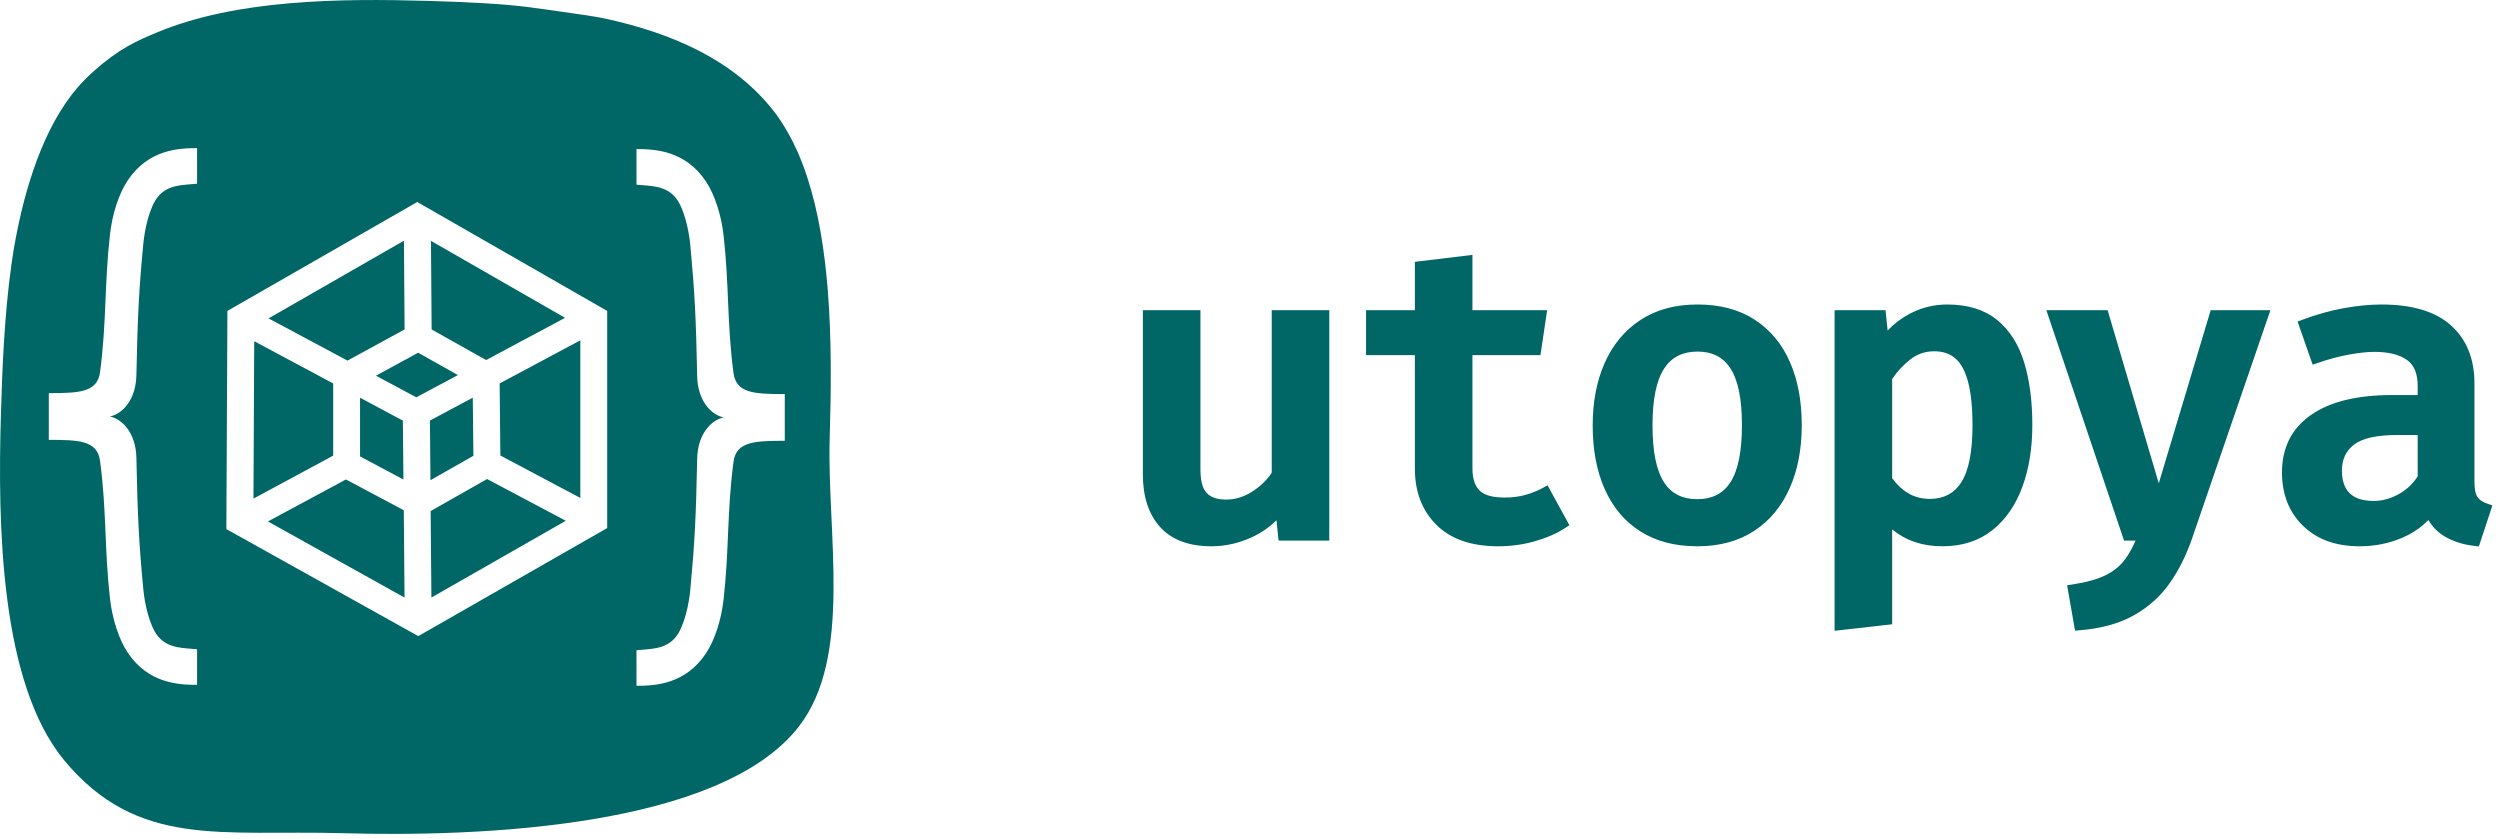
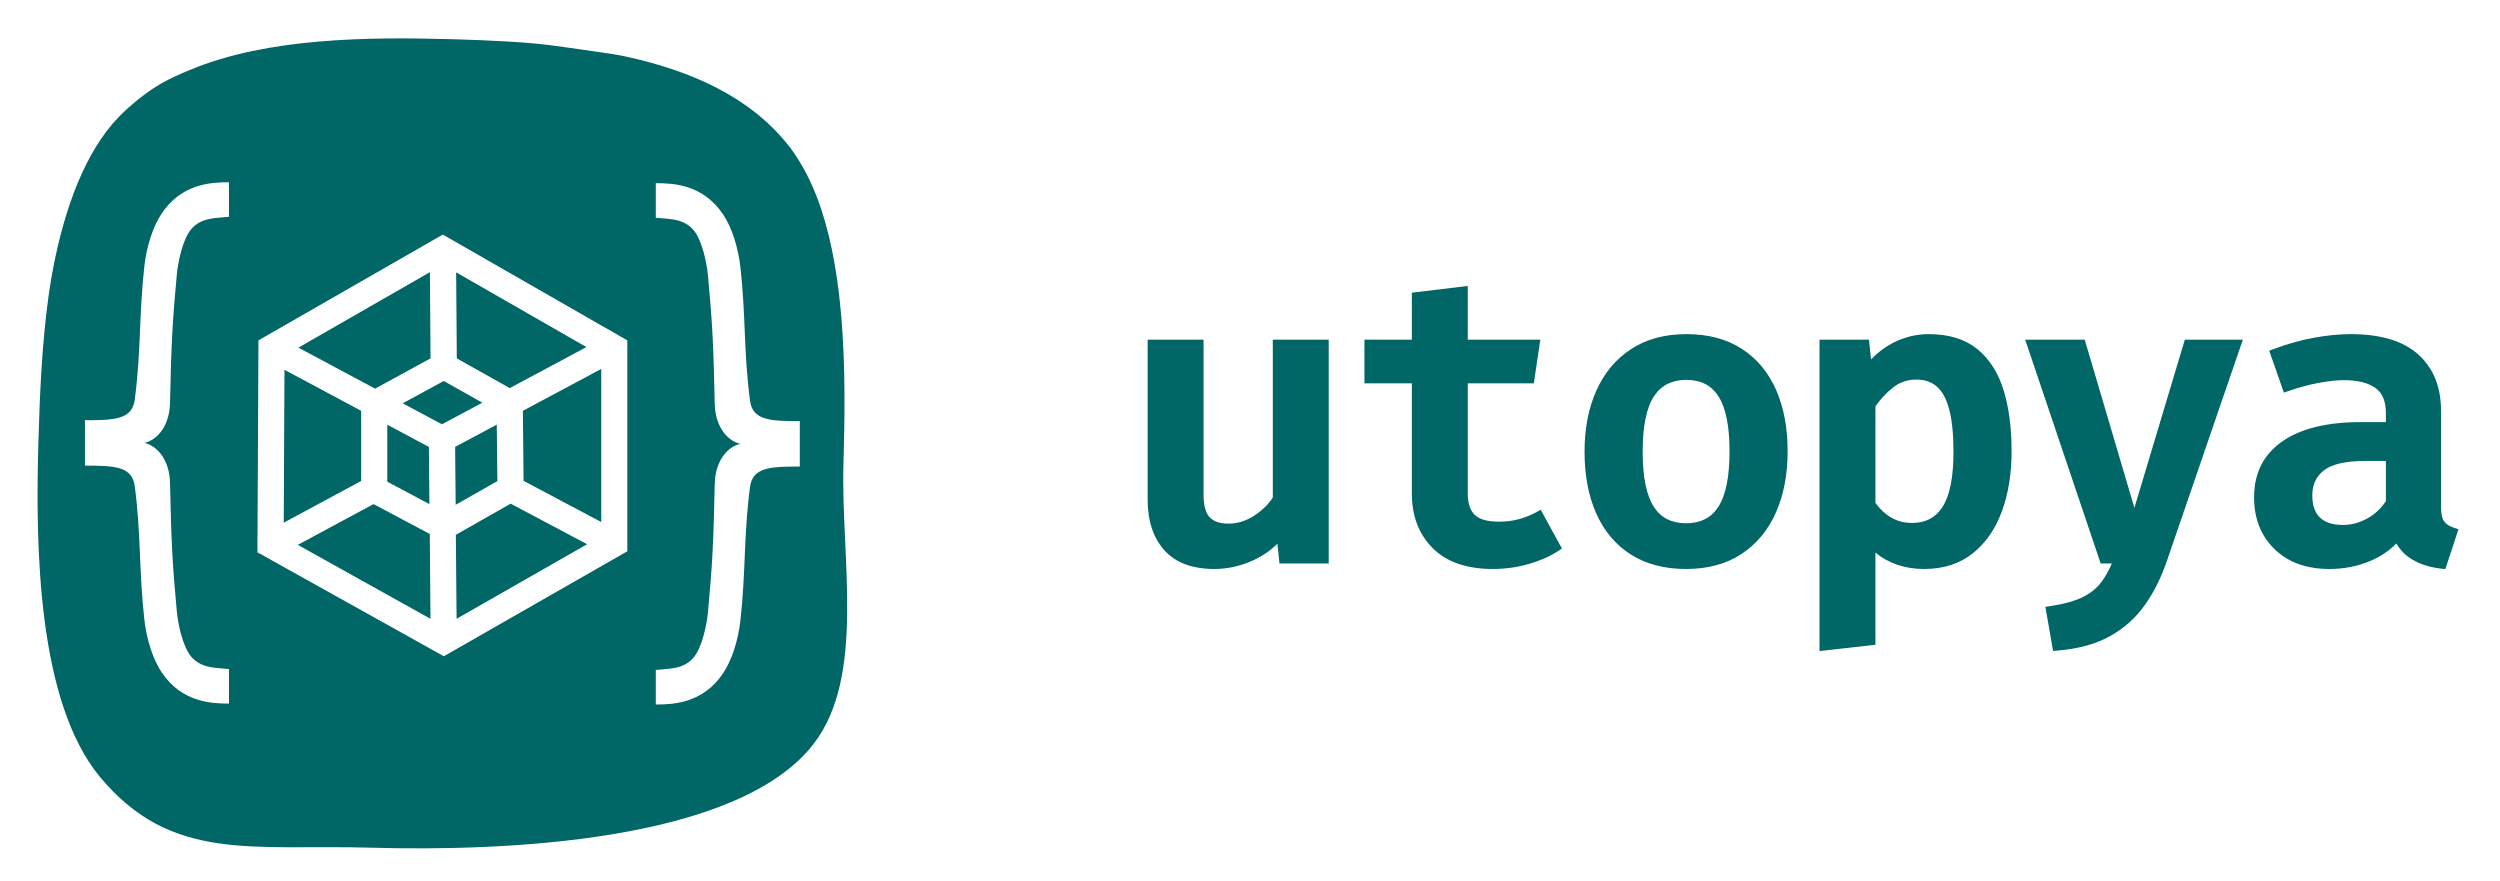
- <svg xmlns="http://www.w3.org/2000/svg" width="100%" height="100%" viewBox="0 0 340 114" version="1.1" xml:space="preserve" style="fill-rule:evenodd;clip-rule:evenodd;stroke-linejoin:round;stroke-miterlimit:2;">
-   <g transform="matrix(1,0,0,1,-8.19601,0)">
-     <g id="Full-Logo" transform="matrix(1,0,0,1,8.19451,-0.00345913)">
+ <svg xmlns="http://www.w3.org/2000/svg" width="545px" height="192" version="1.1" xml:space="preserve" style="fill-rule:evenodd;clip-rule:evenodd;stroke-linejoin:round;stroke-miterlimit:2;">
+   <g transform="matrix(1.55696,0,0,1.55696,8.18461,8.3607)">
+     <g id="Full-Logo">
      <rect x="0.001" y="0.003" width="339.391" height="113.408" style="fill:none;" />
-       <clipPath id="_clip1">
-         <rect x="0.001" y="0.003" width="339.391" height="113.408" />
-       </clipPath>
-       <g clip-path="url(#_clip1)">
+       <g>
        <g id="Full-Logo1">
          <g transform="matrix(1,0,0,1,-8.19301,-132.774)">
            <g id="Logo">
              <g id="Parts">
-                 <path id="box" d="M29.614,137.161C26.812,138.324 24.411,139.362 20.909,142.488C20.467,142.882 20.04,143.291 19.626,143.717C14.822,148.629 12.002,156.658 10.443,164.618C10.16,166.064 10.018,166.831 9.751,168.742C8.786,175.66 8.503,182.819 8.317,189.195C7.877,204.115 8.207,225.644 16.936,236.193C26.936,248.193 38.246,245.623 54.855,246.093C73.304,246.623 106.203,245.353 116.853,231.564C124.193,222.064 120.653,205.415 121.033,192.395C121.214,186.17 121.33,178.934 120.744,171.888C120.651,170.775 120.466,169.018 120.391,168.398C119.737,162.964 118.59,157.769 116.646,153.381C115.107,149.908 113.343,147.787 113.343,147.787C107.943,140.937 99.643,137.287 90.454,135.297C89.396,135.068 87.004,134.697 84.302,134.331C80.946,133.875 79.113,133.509 73.87,133.209C71.336,133.064 68.815,132.963 66.365,132.897C54.424,132.557 40.394,132.687 29.614,137.161ZM106.611,189.549C104.826,189.175 103.081,187.183 103.012,183.96C102.844,175.993 102.69,172.635 102.071,166.062C101.895,164.198 101.265,161.123 100.083,159.668C99.364,158.783 98.438,158.386 97.474,158.186C96.552,157.995 95.595,157.985 94.757,157.891L94.757,153.051C97.236,153.054 101.38,153.222 104.199,157.45C105.406,159.261 106.292,162.043 106.599,164.76C107.375,171.632 107.05,176.681 107.951,183.506C108.134,184.89 108.839,185.608 110.043,185.981C111.203,186.34 112.838,186.372 114.923,186.373L114.923,192.725C112.838,192.726 111.203,192.757 110.043,193.117C108.839,193.489 108.134,194.208 107.951,195.592C107.05,202.416 107.375,207.466 106.599,214.338C106.292,217.054 105.406,219.837 104.199,221.647C101.38,225.876 97.236,226.044 94.757,226.047L94.757,221.207C95.595,221.113 96.552,221.103 97.474,220.912C98.438,220.712 99.364,220.315 100.083,219.43C101.265,217.975 101.895,214.9 102.071,213.036C102.69,206.463 102.844,203.105 103.012,195.137C103.081,191.915 104.826,189.923 106.611,189.549ZM14.831,192.596L14.831,186.244C16.916,186.243 18.551,186.212 19.712,185.852C20.915,185.48 21.62,184.761 21.803,183.377C22.705,176.553 22.379,171.503 23.155,164.631C23.462,161.915 24.349,159.132 25.556,157.322C28.375,153.093 32.519,152.925 34.997,152.922L34.997,157.762C34.159,157.856 33.202,157.866 32.281,158.057C31.317,158.257 30.391,158.654 29.671,159.539C28.489,160.994 27.859,164.069 27.684,165.933C27.065,172.506 26.911,175.864 26.742,183.832C26.674,187.054 24.928,189.046 23.143,189.42C24.928,189.794 26.674,191.786 26.742,195.009C26.911,202.976 27.065,206.334 27.684,212.907C27.859,214.771 28.489,217.846 29.671,219.301C30.391,220.186 31.317,220.583 32.281,220.783C33.202,220.974 34.159,220.984 34.997,221.078L34.997,225.918C32.519,225.915 28.375,225.747 25.556,221.519C24.349,219.708 23.462,216.926 23.155,214.209C22.379,207.337 22.705,202.288 21.803,195.463C21.62,194.079 20.915,193.361 19.712,192.988C18.551,192.629 16.916,192.597 14.831,192.596ZM38.98,204.737L65.083,219.29L90.772,204.594L90.772,175.062L64.94,160.249L39.123,175.061L38.98,204.737ZM44.633,203.694L55.241,197.985C55.241,197.985 63.111,202.171 63.111,202.171C63.111,202.171 63.212,214.047 63.212,214.047L44.633,203.694ZM66.763,202.282L74.437,197.926C74.437,197.926 85.14,203.604 85.14,203.604C85.14,203.604 66.865,214.044 66.865,214.044L66.763,202.282ZM42.768,179.184L53.508,184.927C53.508,184.927 53.508,194.743 53.508,194.743C53.508,194.743 42.665,200.588 42.665,200.588L42.768,179.184ZM76.243,194.725L76.149,184.925C76.149,184.925 87.12,179.06 87.12,179.06C87.12,179.06 87.12,200.498 87.12,200.498L76.243,194.725ZM66.663,189.978L72.492,186.861C72.492,186.861 72.577,194.767 72.577,194.767C72.577,194.767 66.738,198.082 66.738,198.082L66.663,189.978ZM57.161,194.848L57.161,186.867C57.161,186.867 62.985,189.981 62.985,189.981C62.985,189.981 63.06,197.99 63.06,197.99L57.161,194.848ZM59.325,183.874L65.062,180.749C65.062,180.749 70.471,183.789 70.471,183.789C70.471,183.789 64.814,186.812 64.814,186.812L59.325,183.874ZM44.721,176.078L63.129,165.514C63.129,165.514 63.219,177.581 63.219,177.581C63.219,177.581 55.451,181.821 55.451,181.821L44.721,176.078ZM66.896,177.583L66.806,165.536C66.806,165.536 85.045,176.002 85.045,176.002C85.045,176.002 74.307,181.743 74.307,181.743L66.896,177.583Z" style="fill:rgb(0,102,102);" />
+                 <path id="box" d="M29.614,137.161C26.812,138.324 24.411,139.362 20.909,142.488C20.467,142.882 20.04,143.291 19.626,143.717C14.822,148.629 12.002,156.658 10.443,164.618C10.16,166.064 10.018,166.831 9.751,168.742C8.786,175.66 8.503,182.819 8.317,189.195C7.877,204.115 8.207,225.644 16.936,236.193C26.936,248.193 38.246,245.623 54.855,246.093C73.304,246.623 106.203,245.353 116.853,231.564C124.193,222.064 120.653,205.415 121.033,192.395C121.214,186.17 121.33,178.934 120.744,171.888C120.651,170.775 120.466,169.018 120.391,168.398C119.737,162.964 118.59,157.769 116.646,153.381C115.107,149.908 113.343,147.787 113.343,147.787C107.943,140.937 99.643,137.287 90.454,135.297C89.396,135.068 87.004,134.697 84.302,134.331C80.946,133.875 79.113,133.509 73.87,133.209C71.336,133.064 68.815,132.963 66.365,132.897C54.424,132.557 40.394,132.687 29.614,137.161ZM106.611,189.549C104.826,189.175 103.081,187.183 103.012,183.96C102.844,175.993 102.69,172.635 102.071,166.062C101.895,164.198 101.265,161.123 100.083,159.668C99.364,158.783 98.438,158.386 97.474,158.186C96.552,157.995 95.595,157.985 94.757,157.891L94.757,153.051C97.236,153.054 101.38,153.222 104.199,157.45C105.406,159.261 106.292,162.043 106.599,164.76C107.375,171.632 107.05,176.681 107.951,183.506C108.134,184.89 108.839,185.608 110.043,185.981C111.203,186.34 112.838,186.372 114.923,186.373L114.923,192.725C112.838,192.726 111.203,192.757 110.043,193.117C108.839,193.489 108.134,194.208 107.951,195.592C107.05,202.416 107.375,207.466 106.599,214.338C106.292,217.054 105.406,219.837 104.199,221.647C101.38,225.876 97.236,226.044 94.757,226.047L94.757,221.207C95.595,221.113 96.552,221.103 97.474,220.912C98.438,220.712 99.364,220.315 100.083,219.43C101.265,217.975 101.895,214.9 102.071,213.036C102.69,206.463 102.844,203.105 103.012,195.137C103.081,191.915 104.826,189.923 106.611,189.549ZM14.831,192.596L14.831,186.244C16.916,186.243 18.551,186.212 19.712,185.852C20.915,185.48 21.62,184.761 21.803,183.377C22.705,176.553 22.379,171.503 23.155,164.631C23.462,161.915 24.349,159.132 25.556,157.322C28.375,153.093 32.519,152.925 34.997,152.922L34.997,157.762C34.159,157.856 33.202,157.866 32.281,158.057C31.317,158.257 30.391,158.654 29.671,159.539C28.489,160.994 27.859,164.069 27.684,165.933C27.065,172.506 26.911,175.864 26.742,183.832C26.674,187.054 24.928,189.046 23.143,189.42C24.928,189.794 26.674,191.786 26.742,195.009C26.911,202.976 27.065,206.334 27.684,212.907C27.859,214.771 28.489,217.846 29.671,219.301C30.391,220.186 31.317,220.583 32.281,220.783C33.202,220.974 34.159,220.984 34.997,221.078L34.997,225.918C32.519,225.915 28.375,225.747 25.556,221.519C24.349,219.708 23.462,216.926 23.155,214.209C22.379,207.337 22.705,202.288 21.803,195.463C21.62,194.079 20.915,193.361 19.712,192.988C18.551,192.629 16.916,192.597 14.831,192.596ZM38.98,204.737L65.083,219.29L90.772,204.594L90.772,175.062L64.94,160.249L39.123,175.061L38.98,204.737ZM44.633,203.694L55.241,197.985L63.111,202.171L63.212,214.047L44.633,203.694ZM66.763,202.282L74.437,197.926L85.14,203.604L66.865,214.044L66.763,202.282ZM42.768,179.184L53.508,184.927L53.508,194.743L42.665,200.588L42.768,179.184ZM76.243,194.725L76.149,184.925L87.12,179.06L87.12,200.498L76.243,194.725ZM66.663,189.978L72.492,186.861L72.577,194.767L66.738,198.082L66.663,189.978ZM57.161,194.848L57.161,186.867L62.985,189.981L63.06,197.99L57.161,194.848ZM59.325,183.874L65.062,180.749L70.471,183.789L64.814,186.812L59.325,183.874ZM44.721,176.078L63.129,165.514L63.219,177.581L55.451,181.821L44.721,176.078ZM66.896,177.583L66.806,165.536L85.045,176.002L74.307,181.743L66.896,177.583Z" style="fill:rgb(0,102,102);" />
              </g>
            </g>
          </g>
          <g transform="matrix(1,0,0,1,-8.19451,0.00345913)">
            <g id="Text">
-               <path id="utopya--correct-weight-" d="M273.004,41.411C271.236,41.411 269.552,41.825 267.952,42.653C266.85,43.224 265.837,43.989 264.913,44.95C264.912,44.951 264.628,42.183 264.628,42.183L257.7,42.183L257.7,85.788L265.528,84.903L265.528,71.998C267.386,73.525 269.661,74.293 272.357,74.293C275.075,74.293 277.343,73.552 279.17,72.093C280.972,70.655 282.337,68.685 283.252,66.172C284.143,63.727 284.593,60.939 284.593,57.808C284.593,54.557 284.223,51.73 283.492,49.326C282.731,46.826 281.496,44.893 279.806,43.515C278.103,42.127 275.84,41.411 273.004,41.411ZM316.633,43.176L316.974,42.183L308.852,42.183L301.788,65.736C301.788,65.736 294.832,42.183 294.832,42.183L286.499,42.183L297.066,73.522L298.636,73.522C298.226,74.457 297.771,75.278 297.27,75.983C296.629,76.884 295.765,77.611 294.681,78.168C293.542,78.755 292.008,79.186 290.083,79.48L289.325,79.595L290.402,85.768L291.085,85.711C293.997,85.469 296.433,84.788 298.397,83.685C300.379,82.573 302.007,81.109 303.283,79.296C304.534,77.519 305.557,75.466 306.349,73.135C306.348,73.137 316.633,43.176 316.633,43.176ZM344.721,65.468L344.721,52.145C344.721,48.774 343.64,46.147 341.522,44.247C339.443,42.383 336.304,41.411 332.081,41.411C330.518,41.411 328.816,41.575 326.975,41.907C325.14,42.237 323.266,42.759 321.355,43.473L320.667,43.73L322.717,49.599L323.423,49.355C324.909,48.842 326.329,48.463 327.683,48.219C329.02,47.978 330.16,47.855 331.101,47.855C333.021,47.855 334.515,48.209 335.571,48.972C336.556,49.684 337.002,50.876 337.002,52.508L337.002,53.728C337.002,53.728 333.495,53.728 333.495,53.728C328.747,53.728 325.103,54.635 322.55,56.394C319.886,58.228 318.546,60.846 318.546,64.256C318.546,67.249 319.511,69.664 321.413,71.514C323.302,73.352 325.859,74.293 329.099,74.293C331.111,74.293 333,73.925 334.766,73.192C336.194,72.599 337.426,71.776 338.46,70.723C339.022,71.667 339.75,72.402 340.636,72.934C341.777,73.62 343.136,74.06 344.716,74.243L345.323,74.313L347.164,68.734L346.459,68.495C345.86,68.292 345.41,68.002 345.132,67.592C344.832,67.151 344.721,66.437 344.721,65.468ZM239.059,41.411C236.007,41.411 233.421,42.121 231.295,43.52C229.163,44.921 227.541,46.867 226.434,49.361C225.35,51.804 224.801,54.638 224.801,57.865C224.801,61.181 225.348,64.056 226.427,66.494C227.531,68.989 229.151,70.909 231.277,72.263C233.392,73.609 235.97,74.293 239.018,74.293C242.071,74.293 244.65,73.588 246.762,72.202C248.88,70.812 250.496,68.869 251.603,66.369C252.687,63.921 253.235,61.068 253.235,57.808C253.235,54.527 252.696,51.674 251.632,49.246C250.542,46.762 248.936,44.838 246.82,43.468C244.715,42.105 242.13,41.411 239.059,41.411ZM221.052,71.812L221.636,71.433L218.667,66.004L218.01,66.362C217.297,66.75 216.51,67.065 215.65,67.308C214.796,67.549 213.86,67.667 212.843,67.667C211.262,67.667 210.112,67.384 209.421,66.71C208.745,66.05 208.447,65.032 208.447,63.683C208.447,63.683 208.447,48.298 208.447,48.298C208.448,48.298 217.699,48.298 217.699,48.298L218.607,42.183L208.447,42.183C208.447,42.183 208.447,34.665 208.447,34.665L200.619,35.608L200.619,42.183C200.619,42.183 193.981,42.183 193.981,42.183L193.981,48.298L200.619,48.298C200.619,48.298 200.619,63.723 200.619,63.723C200.619,66.886 201.602,69.43 203.536,71.369C205.458,73.295 208.259,74.293 211.964,74.293C213.682,74.293 215.34,74.065 216.937,73.609C218.548,73.149 219.919,72.548 221.052,71.812ZM171.456,63.796L171.456,42.183L163.628,42.183L163.628,64.572C163.628,67.577 164.419,69.931 165.95,71.649C167.498,73.386 169.827,74.293 172.966,74.293C174.845,74.293 176.683,73.879 178.479,73.046C179.736,72.463 180.842,71.699 181.797,70.754C181.797,70.754 182.084,73.522 182.084,73.522L188.979,73.522L188.979,42.183L181.151,42.183L181.151,64.301C180.481,65.303 179.598,66.152 178.503,66.853C177.375,67.576 176.2,67.942 174.975,67.942C173.794,67.942 172.898,67.672 172.313,67.053C171.705,66.409 171.456,65.313 171.456,63.796ZM331.028,68.127C329.588,68.127 328.489,67.804 327.755,67.083C327.029,66.37 326.697,65.331 326.697,63.987C326.697,62.501 327.231,61.331 328.32,60.488C329.502,59.572 331.486,59.162 334.249,59.162L337.002,59.162C337.002,59.162 337.002,64.786 337.002,64.786C336.332,65.815 335.472,66.622 334.419,67.204C333.311,67.817 332.181,68.127 331.028,68.127ZM239.059,47.814C241.044,47.814 242.539,48.56 243.526,50.083C244.597,51.735 245.098,54.315 245.098,57.808C245.098,61.351 244.595,63.958 243.519,65.614C242.527,67.143 241.021,67.89 239.018,67.89C237.015,67.89 235.51,67.143 234.517,65.614C233.442,63.958 232.939,61.37 232.939,57.865C232.939,54.345 233.448,51.75 234.536,50.094C235.541,48.564 237.054,47.814 239.059,47.814ZM271.264,47.774C272.39,47.774 273.333,48.077 274.084,48.708C274.868,49.366 275.433,50.412 275.824,51.823C276.249,53.358 276.455,55.365 276.455,57.84C276.455,61.392 275.966,63.99 274.915,65.619C273.953,67.112 272.537,67.85 270.674,67.85C269.584,67.85 268.599,67.598 267.722,67.086C266.883,66.596 266.154,65.91 265.529,65.033C265.528,65.032 265.528,51.537 265.528,51.537C266.21,50.527 267.029,49.645 267.986,48.89C268.932,48.144 270.025,47.774 271.264,47.774Z" style="fill:rgb(0,102,102);fill-rule:nonzero;" />
+               <path id="utopya--correct-weight-" d="M273.004,41.411C271.236,41.411 269.552,41.825 267.952,42.653C266.85,43.224 265.837,43.989 264.913,44.95C264.912,44.951 264.628,42.183 264.628,42.183L257.7,42.183L257.7,85.788L265.528,84.903L265.528,71.998C267.386,73.525 269.661,74.293 272.357,74.293C275.075,74.293 277.343,73.552 279.17,72.093C280.972,70.655 282.337,68.685 283.252,66.172C284.143,63.727 284.593,60.939 284.593,57.808C284.593,54.557 284.223,51.73 283.492,49.326C282.731,46.826 281.496,44.893 279.806,43.515C278.103,42.127 275.84,41.411 273.004,41.411ZM316.633,43.176L316.974,42.183L308.852,42.183L301.788,65.736L294.832,42.183L286.499,42.183L297.066,73.522L298.636,73.522C298.226,74.457 297.771,75.278 297.27,75.983C296.629,76.884 295.765,77.611 294.681,78.168C293.542,78.755 292.008,79.186 290.083,79.48L289.325,79.595L290.402,85.768L291.085,85.711C293.997,85.469 296.433,84.788 298.397,83.685C300.379,82.573 302.007,81.109 303.283,79.296C304.534,77.519 305.557,75.466 306.349,73.135C306.348,73.137 316.633,43.176 316.633,43.176ZM344.721,65.468L344.721,52.145C344.721,48.774 343.64,46.147 341.522,44.247C339.443,42.383 336.304,41.411 332.081,41.411C330.518,41.411 328.816,41.575 326.975,41.907C325.14,42.237 323.266,42.759 321.355,43.473L320.667,43.73L322.717,49.599L323.423,49.355C324.909,48.842 326.329,48.463 327.683,48.219C329.02,47.978 330.16,47.855 331.101,47.855C333.021,47.855 334.515,48.209 335.571,48.972C336.556,49.684 337.002,50.876 337.002,52.508L337.002,53.728L333.495,53.728C328.747,53.728 325.103,54.635 322.55,56.394C319.886,58.228 318.546,60.846 318.546,64.256C318.546,67.249 319.511,69.664 321.413,71.514C323.302,73.352 325.859,74.293 329.099,74.293C331.111,74.293 333,73.925 334.766,73.192C336.194,72.599 337.426,71.776 338.46,70.723C339.022,71.667 339.75,72.402 340.636,72.934C341.777,73.62 343.136,74.06 344.716,74.243L345.323,74.313L347.164,68.734L346.459,68.495C345.86,68.292 345.41,68.002 345.132,67.592C344.832,67.151 344.721,66.437 344.721,65.468ZM239.059,41.411C236.007,41.411 233.421,42.121 231.295,43.52C229.163,44.921 227.541,46.867 226.434,49.361C225.35,51.804 224.801,54.638 224.801,57.865C224.801,61.181 225.348,64.056 226.427,66.494C227.531,68.989 229.151,70.909 231.277,72.263C233.392,73.609 235.97,74.293 239.018,74.293C242.071,74.293 244.65,73.588 246.762,72.202C248.88,70.812 250.496,68.869 251.603,66.369C252.687,63.921 253.235,61.068 253.235,57.808C253.235,54.527 252.696,51.674 251.632,49.246C250.542,46.762 248.936,44.838 246.82,43.468C244.715,42.105 242.13,41.411 239.059,41.411ZM221.052,71.812L221.636,71.433L218.667,66.004L218.01,66.362C217.297,66.75 216.51,67.065 215.65,67.308C214.796,67.549 213.86,67.667 212.843,67.667C211.262,67.667 210.112,67.384 209.421,66.71C208.745,66.05 208.447,65.032 208.447,63.683L208.447,48.298L217.699,48.298L218.607,42.183L208.447,42.183L208.447,34.665L200.619,35.608L200.619,42.183L193.981,42.183L193.981,48.298L200.619,48.298L200.619,63.723C200.619,66.886 201.602,69.43 203.536,71.369C205.458,73.295 208.259,74.293 211.964,74.293C213.682,74.293 215.34,74.065 216.937,73.609C218.548,73.149 219.919,72.548 221.052,71.812ZM171.456,63.796L171.456,42.183L163.628,42.183L163.628,64.572C163.628,67.577 164.419,69.931 165.95,71.649C167.498,73.386 169.827,74.293 172.966,74.293C174.845,74.293 176.683,73.879 178.479,73.046C179.736,72.463 180.842,71.699 181.797,70.754L182.084,73.522L188.979,73.522L188.979,42.183L181.151,42.183L181.151,64.301C180.481,65.303 179.598,66.152 178.503,66.853C177.375,67.576 176.2,67.942 174.975,67.942C173.794,67.942 172.898,67.672 172.313,67.053C171.705,66.409 171.456,65.313 171.456,63.796ZM331.028,68.127C329.588,68.127 328.489,67.804 327.755,67.083C327.029,66.37 326.697,65.331 326.697,63.987C326.697,62.501 327.231,61.331 328.32,60.488C329.502,59.572 331.486,59.162 334.249,59.162L337.002,59.162L337.002,64.786C336.332,65.815 335.472,66.622 334.419,67.204C333.311,67.817 332.181,68.127 331.028,68.127ZM239.059,47.814C241.044,47.814 242.539,48.56 243.526,50.083C244.597,51.735 245.098,54.315 245.098,57.808C245.098,61.351 244.595,63.958 243.519,65.614C242.527,67.143 241.021,67.89 239.018,67.89C237.015,67.89 235.51,67.143 234.517,65.614C233.442,63.958 232.939,61.37 232.939,57.865C232.939,54.345 233.448,51.75 234.536,50.094C235.541,48.564 237.054,47.814 239.059,47.814ZM271.264,47.774C272.39,47.774 273.333,48.077 274.084,48.708C274.868,49.366 275.433,50.412 275.824,51.823C276.249,53.358 276.455,55.365 276.455,57.84C276.455,61.392 275.966,63.99 274.915,65.619C273.953,67.112 272.537,67.85 270.674,67.85C269.584,67.85 268.599,67.598 267.722,67.086C266.883,66.596 266.154,65.91 265.529,65.033C265.528,65.032 265.528,51.537 265.528,51.537C266.21,50.527 267.029,49.645 267.986,48.89C268.932,48.144 270.025,47.774 271.264,47.774Z" style="fill:rgb(0,102,102);fill-rule:nonzero;" />
            </g>
          </g>
        </g>
      </g>
    </g>
  </g>
</svg>
